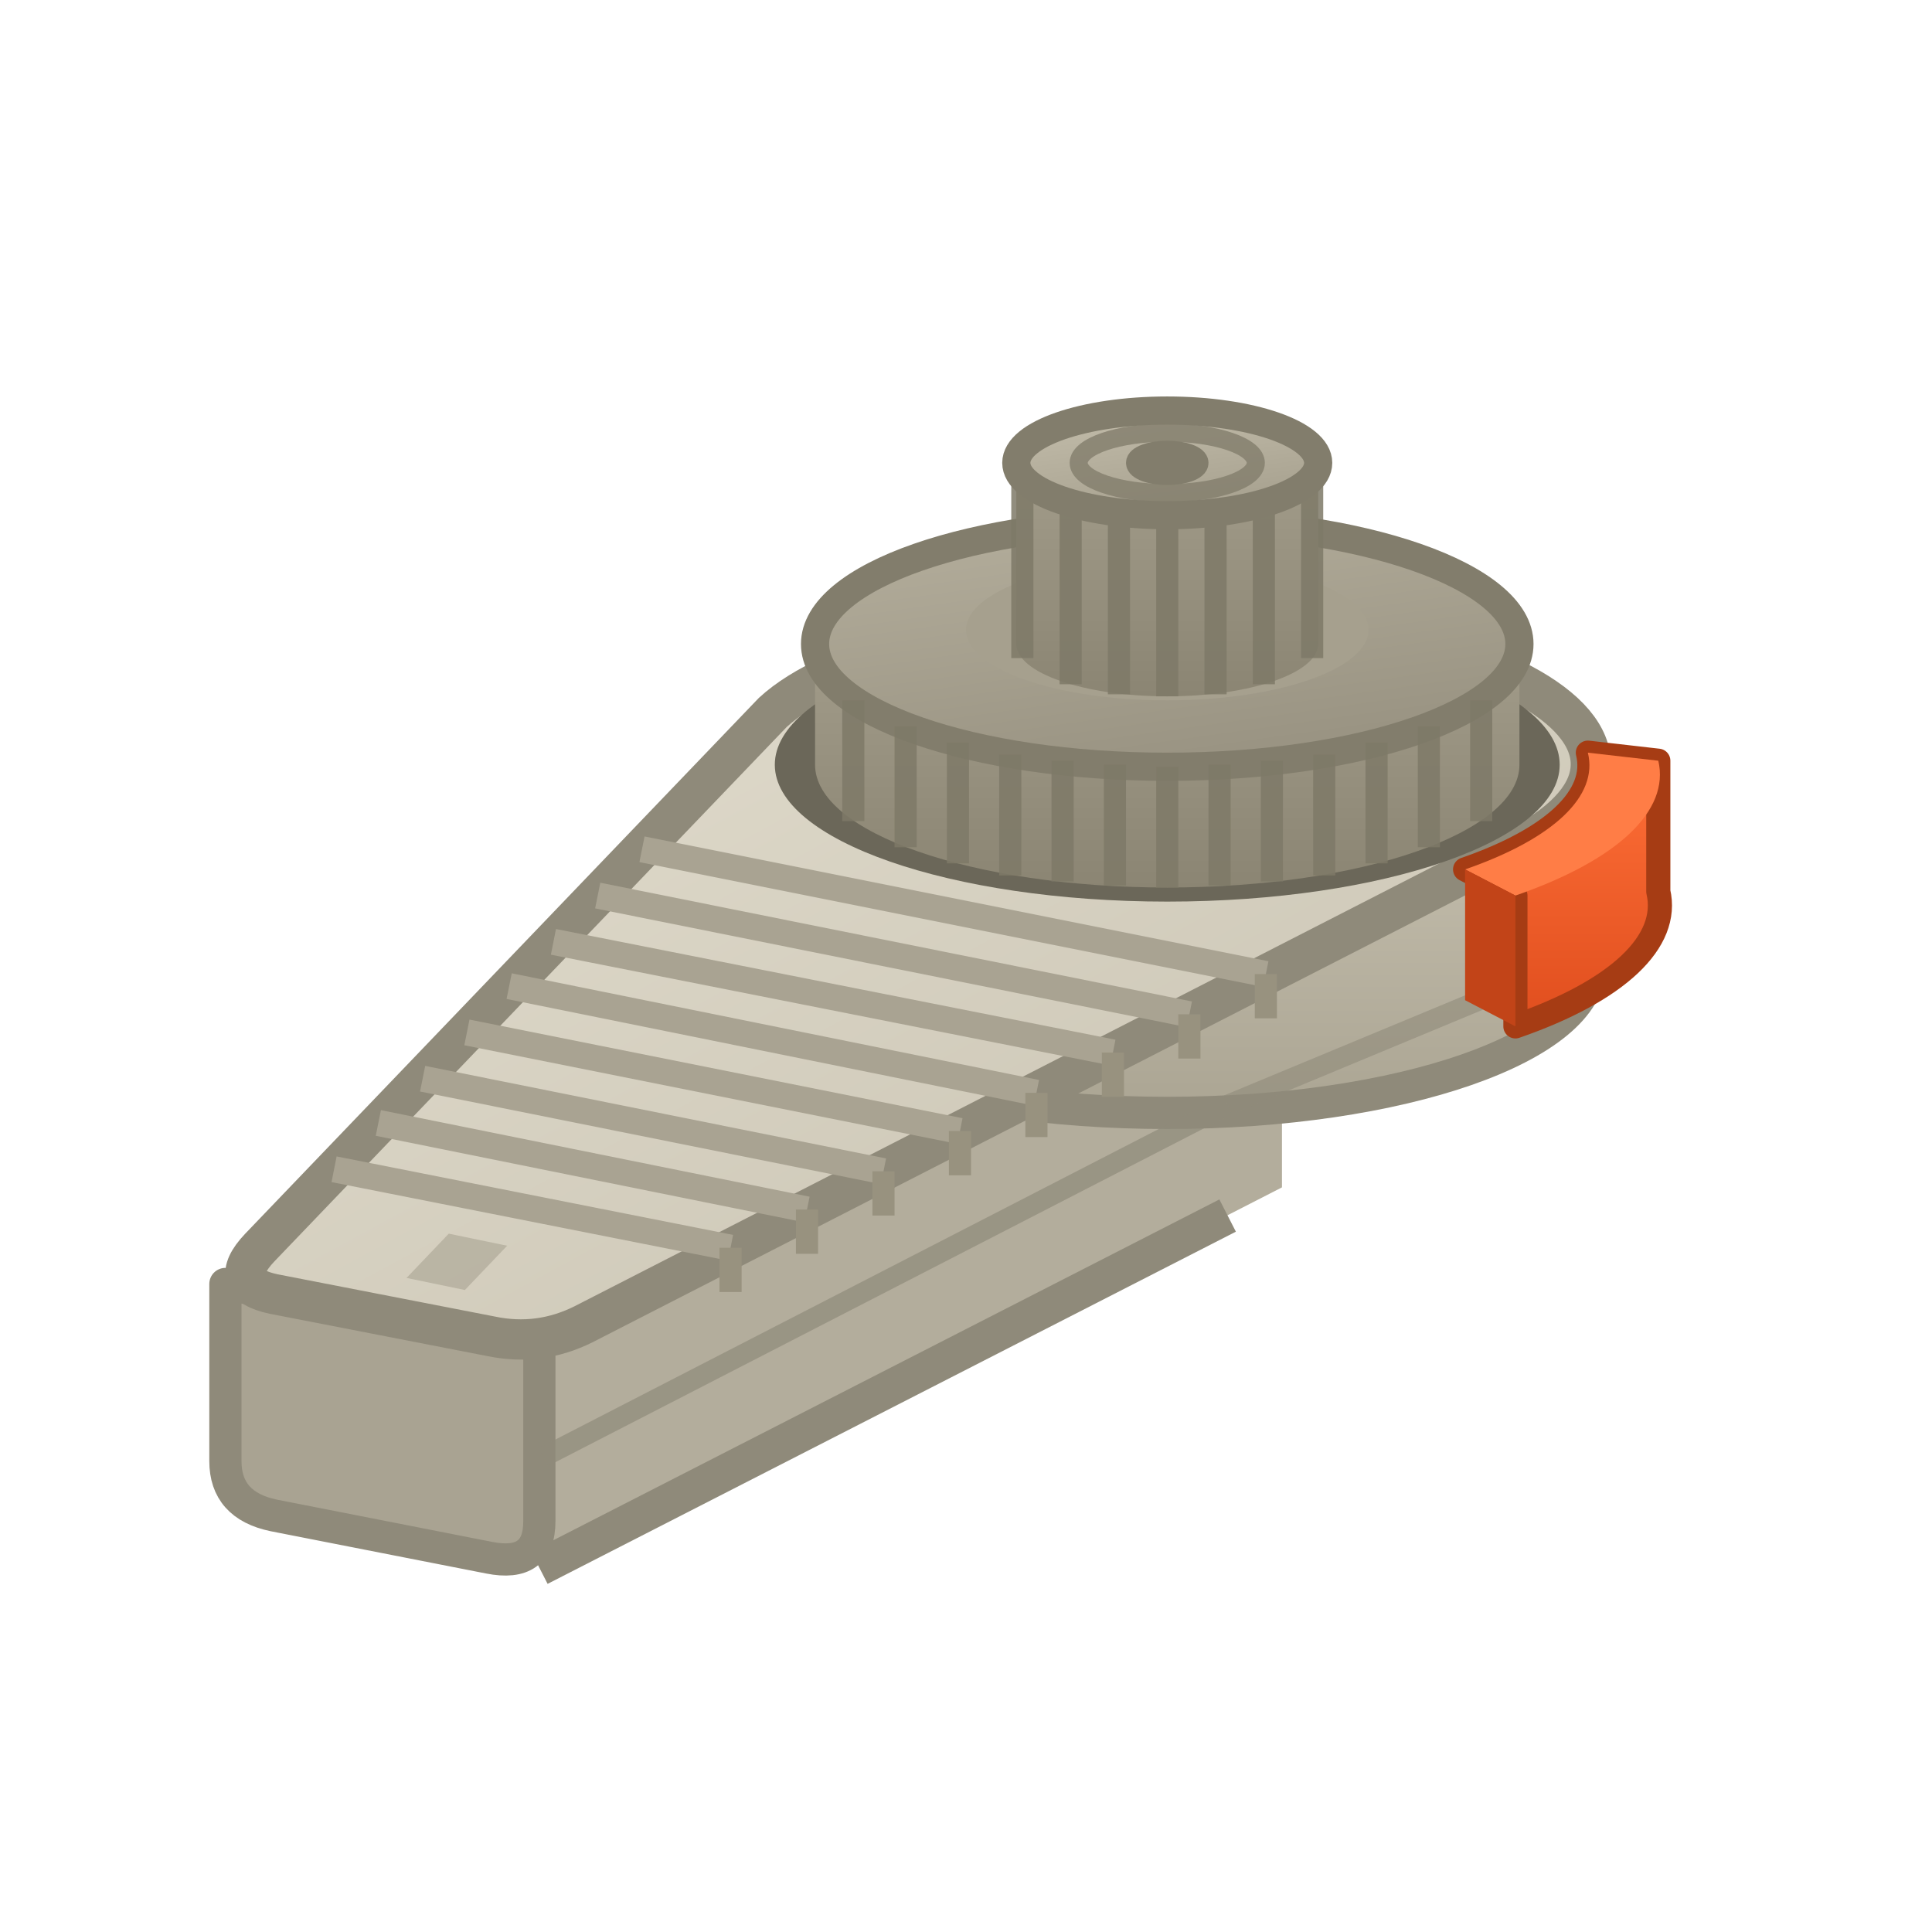
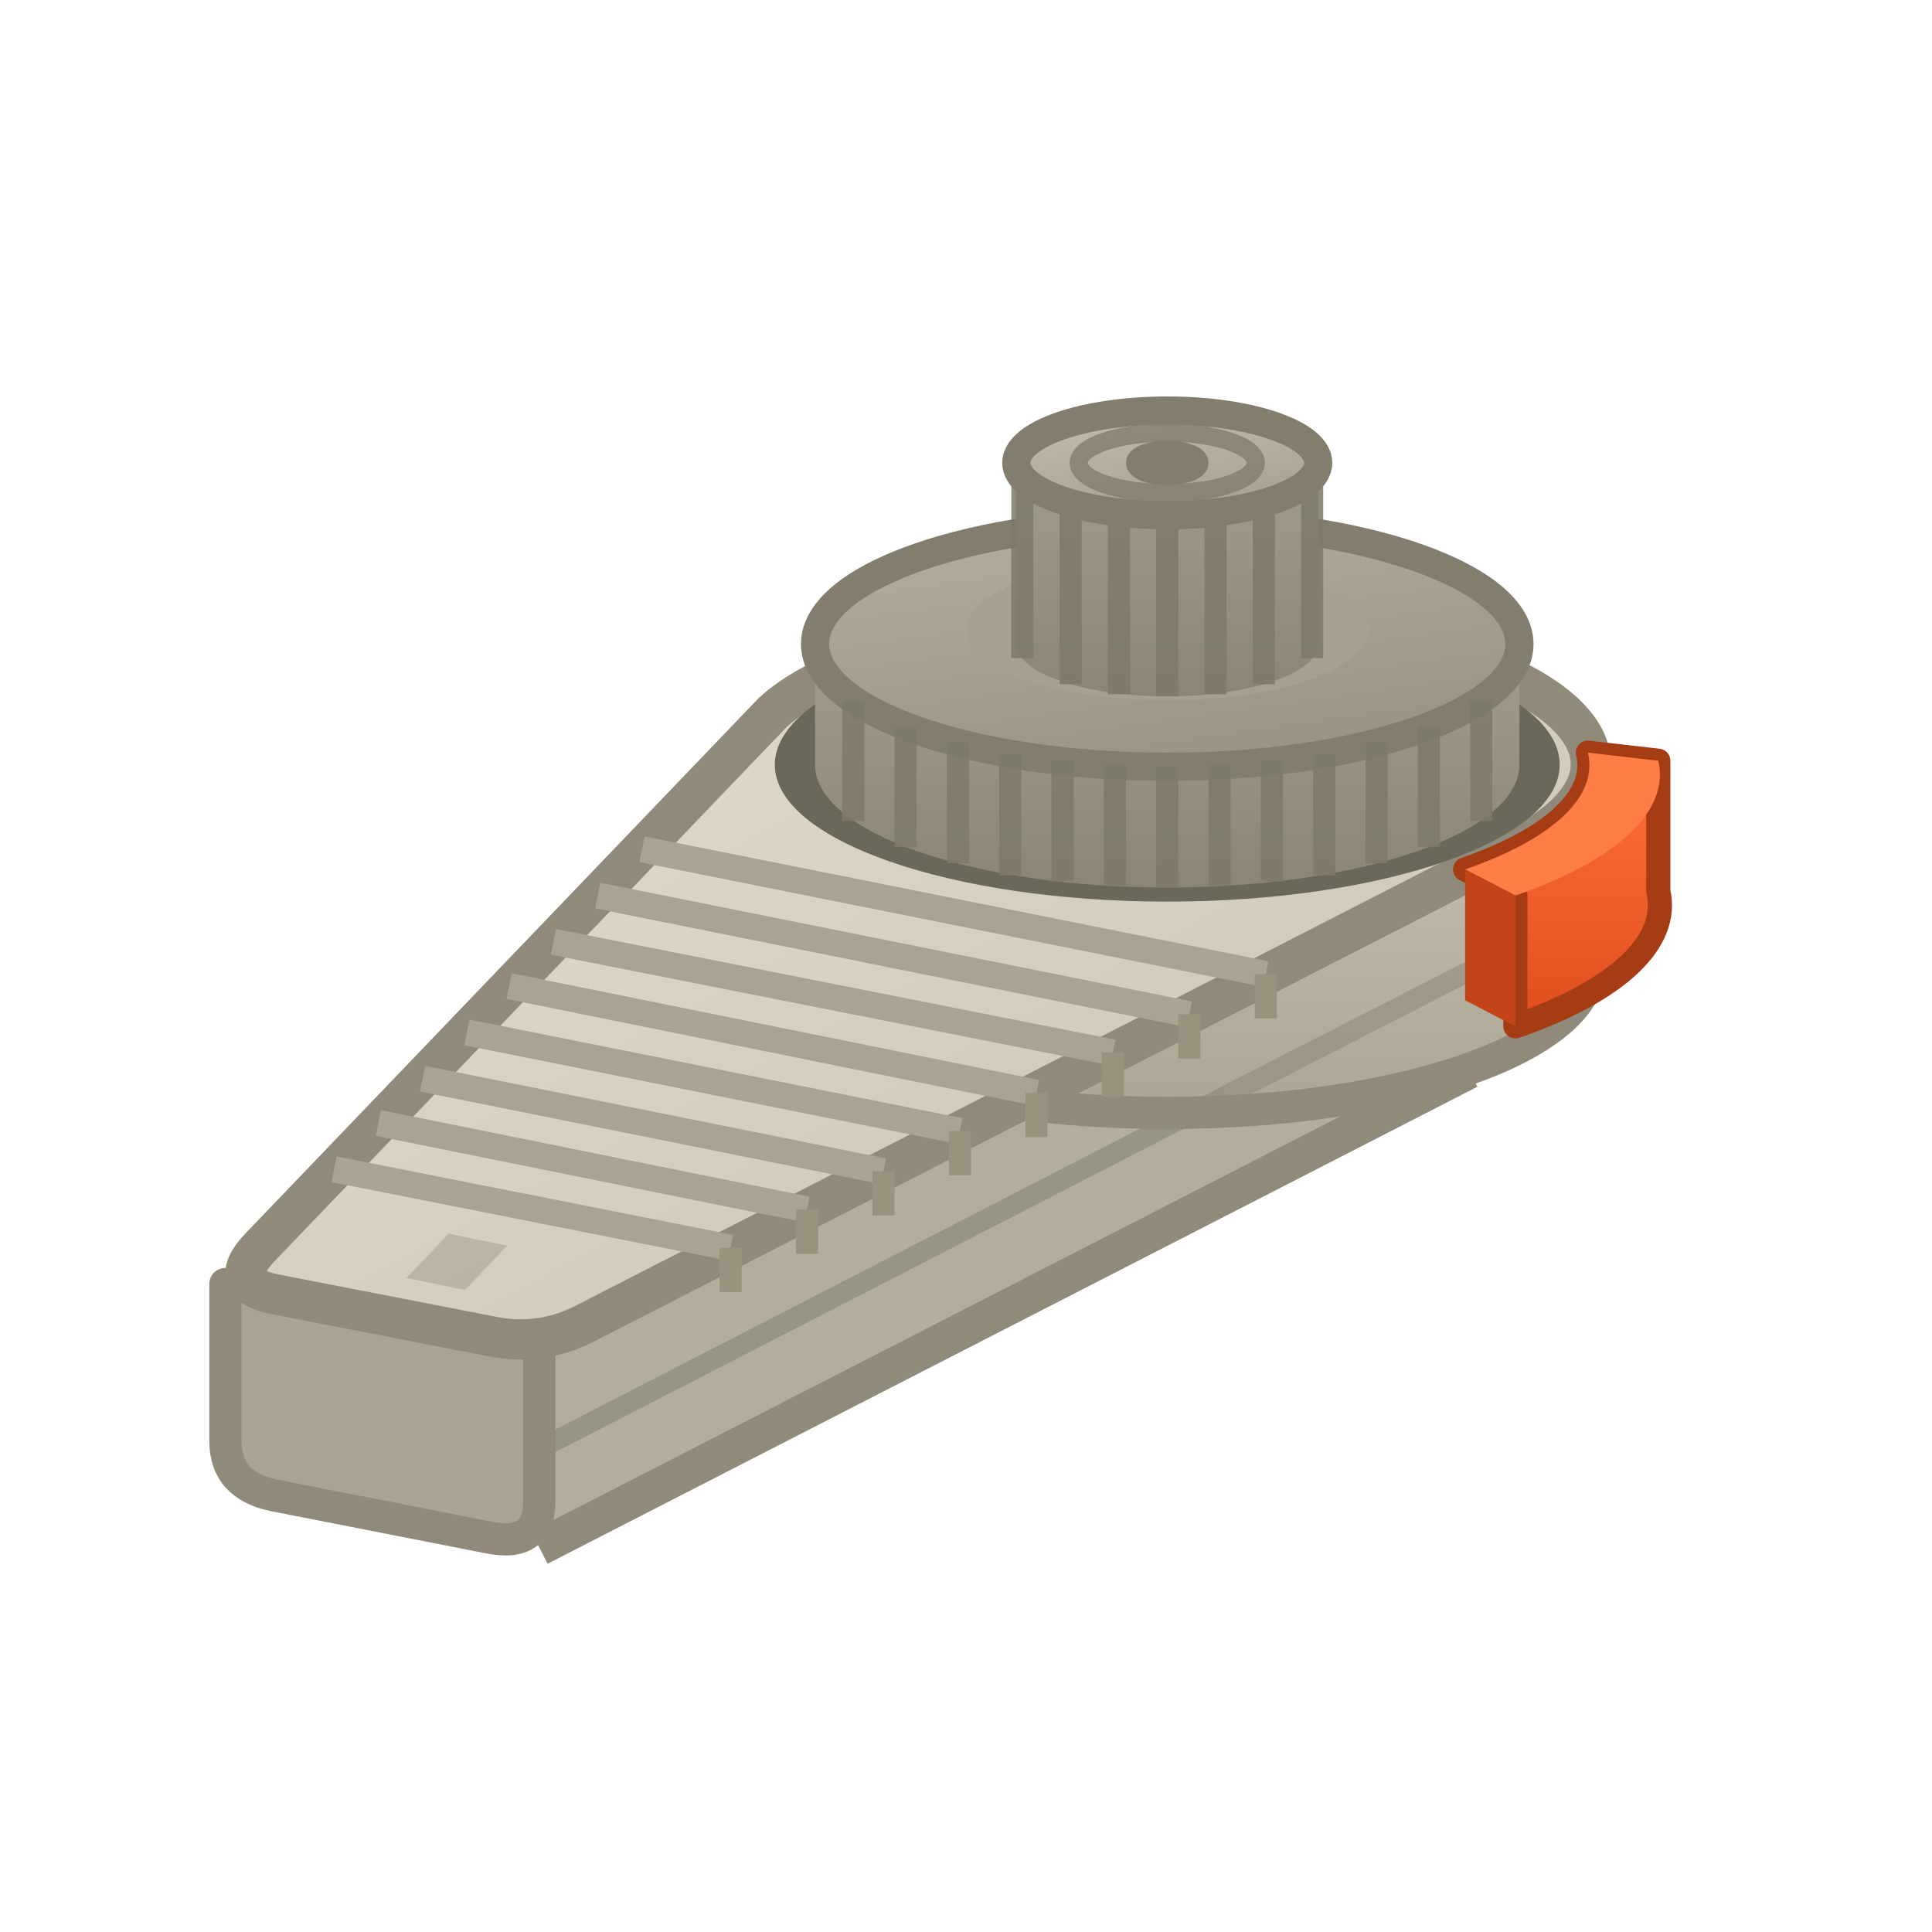
<svg xmlns="http://www.w3.org/2000/svg" viewBox="0 0 96 96" width="96" height="96">
  <defs>
    <linearGradient id="pBody" x1="0" y1="0" x2="1" y2="1">
      <stop offset="0" stop-color="#E4DFD0" />
      <stop offset="1" stop-color="#C6C0AF" />
    </linearGradient>
    <linearGradient id="pWall" x1="0" y1="0" x2="0" y2="1">
      <stop offset="0" stop-color="#C8C2B1" />
      <stop offset="1" stop-color="#ABA593" />
    </linearGradient>
    <linearGradient id="pDial" x1="0" y1="0" x2="0.4" y2="1">
      <stop offset="0" stop-color="#B5AF9D" />
      <stop offset="1" stop-color="#9A9483" />
    </linearGradient>
    <linearGradient id="pDialWall" x1="0" y1="0" x2="0" y2="1">
      <stop offset="0" stop-color="#A29C8A" />
      <stop offset="1" stop-color="#8B8573" />
    </linearGradient>
    <linearGradient id="pCap" x1="0" y1="0" x2="0.4" y2="1">
      <stop offset="0" stop-color="#C4BEAC" />
      <stop offset="1" stop-color="#A8A290" />
    </linearGradient>
    <linearGradient id="pBtn" x1="0" y1="0" x2="0" y2="1">
      <stop offset="0" stop-color="#FF7038" />
      <stop offset="1" stop-color="#E04E1E" />
    </linearGradient>
  </defs>
-   <polygon points="26.8,66.9 63.7,48.0 63.7,59.0 26.8,77.9" fill="#B3AD9C" />
-   <line x1="26.8" y1="77.9" x2="61" y2="60.4" stroke="#8F8A7A" stroke-width="1.8" />
-   <path d="M 11.2,63.8 L 26.8,66.9 L 26.8,75.6 Q 26.8,77.9 24.3,77.4 L 13.6,75.3 Q 11.2,74.8 11.2,72.6 Z" fill="#A9A392" stroke="#8F8A7A" stroke-width="1.6" stroke-linejoin="round" />
+   <polygon points="26.8,66.9 74.3,42.6 74.3,52.6 26.8,76.9" fill="#B3AD9C" />
+   <line x1="26.8" y1="76.9" x2="73" y2="53.2" stroke="#8F8A7A" stroke-width="1.8" />
+   <path d="M 11.2,63.8 L 26.8,66.9 L 26.8,74.6 Q 26.8,76.9 24.3,76.4 L 13.6,74.3 Q 11.2,73.8 11.2,71.6 Z" fill="#A9A392" stroke="#8F8A7A" stroke-width="1.6" stroke-linejoin="round" />
  <path d="M 37,38 A 21 7.3 0 0 0 79,38 L 79,48 A 21 7.3 0 0 1 37,48 Z" fill="url(#pWall)" stroke="#8F8A7A" stroke-width="1.6" stroke-linejoin="round" />
  <path d="M 38.4,35.4 A 21 7.3 0 1 1 74.3,42.6 L 29.0,65.8 Q 26.8,66.9 24.4,66.4 L 13.6,64.3 Q 11.2,63.8 12.9,62.0 Z" fill="url(#pBody)" stroke="#8F8A7A" stroke-width="2" stroke-linejoin="round" />
  <g stroke="#A9A392" stroke-width="1.3">
    <line x1="16.6" y1="58.1" x2="36.3" y2="62.0" />
    <line x1="18.8" y1="55.8" x2="40.1" y2="60.1" />
    <line x1="21.0" y1="53.6" x2="43.9" y2="58.2" />
    <line x1="23.2" y1="51.3" x2="47.7" y2="56.2" />
    <line x1="25.3" y1="49.0" x2="51.5" y2="54.3" />
    <line x1="27.5" y1="46.8" x2="55.3" y2="52.3" />
    <line x1="29.7" y1="44.5" x2="59.1" y2="50.4" />
    <line x1="31.9" y1="42.2" x2="62.9" y2="48.4" />
  </g>
  <g stroke="#98927F" stroke-width="1.1">
    <line x1="36.3" y1="62.0" x2="36.3" y2="64.2" />
    <line x1="40.1" y1="60.1" x2="40.1" y2="62.3" />
    <line x1="43.9" y1="58.2" x2="43.9" y2="60.4" />
    <line x1="47.7" y1="56.2" x2="47.7" y2="58.4" />
    <line x1="51.5" y1="54.3" x2="51.5" y2="56.5" />
    <line x1="55.3" y1="52.3" x2="55.3" y2="54.5" />
    <line x1="59.1" y1="50.4" x2="59.1" y2="52.6" />
    <line x1="62.9" y1="48.4" x2="62.9" y2="50.6" />
  </g>
  <polygon points="20.2,63.5 23.1,64.1 25.2,61.9 22.3,61.3" fill="#A9A392" opacity="0.6" />
-   <line x1="27" y1="72.4" x2="61" y2="54.9" stroke="#8F8A7A" stroke-width="1" opacity="0.7" />
-   <line x1="61" y1="54.9" x2="74" y2="49.5" stroke="#8F8A7A" stroke-width="1" opacity="0.6" />
+   <line x1="27" y1="71.9" x2="61" y2="54.4" stroke="#8F8A7A" stroke-width="1" opacity="0.7" />
+   <line x1="61" y1="54.4" x2="73.5" y2="48.0" stroke="#8F8A7A" stroke-width="1" opacity="0.6" />
  <ellipse cx="58" cy="38" rx="19.5" ry="6.8" fill="#6B6759" />
  <path d="M 40.5,32 A 17.5 6.1 0 0 0 75.5,32 L 75.5,38 A 17.5 6.1 0 0 1 40.5,38 Z" fill="url(#pDialWall)" />
  <ellipse cx="58" cy="32" rx="17.5" ry="6.1" fill="url(#pDial)" stroke="#827D6C" stroke-width="1.4" />
  <g stroke="#7E7967" stroke-width="1.1" opacity="0.85">
    <line x1="58" y1="38.1" x2="58" y2="44.1" />
    <line x1="60.6" y1="38.0" x2="60.6" y2="44.0" />
    <line x1="55.4" y1="38.0" x2="55.4" y2="44.0" />
    <line x1="63.2" y1="37.8" x2="63.2" y2="43.8" />
    <line x1="52.8" y1="37.8" x2="52.8" y2="43.8" />
    <line x1="65.8" y1="37.5" x2="65.8" y2="43.5" />
    <line x1="50.2" y1="37.5" x2="50.2" y2="43.5" />
    <line x1="68.4" y1="36.9" x2="68.4" y2="42.9" />
    <line x1="47.6" y1="36.9" x2="47.6" y2="42.9" />
    <line x1="71" y1="36.1" x2="71" y2="42.1" />
    <line x1="45" y1="36.1" x2="45" y2="42.1" />
    <line x1="73.6" y1="34.8" x2="73.6" y2="40.8" />
    <line x1="42.4" y1="34.8" x2="42.4" y2="40.8" />
  </g>
  <ellipse cx="58" cy="31.3" rx="10" ry="3.5" fill="#A6A08E" />
  <path d="M 50.5,23 A 7.5 2.6 0 0 0 65.5,23 L 65.5,32 A 7.5 2.6 0 0 1 50.5,32 Z" fill="url(#pDialWall)" />
  <g stroke="#7E7967" stroke-width="1.1" opacity="0.85">
    <line x1="58" y1="25.6" x2="58" y2="34.6" />
    <line x1="60.4" y1="25.5" x2="60.4" y2="34.5" />
    <line x1="55.6" y1="25.5" x2="55.6" y2="34.5" />
    <line x1="62.8" y1="25.0" x2="62.8" y2="34.0" />
    <line x1="53.2" y1="25.0" x2="53.2" y2="34.0" />
    <line x1="65.2" y1="23.7" x2="65.2" y2="32.7" />
    <line x1="50.8" y1="23.7" x2="50.8" y2="32.7" />
  </g>
  <ellipse cx="58" cy="23" rx="7.5" ry="2.6" fill="url(#pCap)" stroke="#827D6C" stroke-width="1.4" />
  <ellipse cx="58" cy="23" rx="4.4" ry="1.5" fill="none" stroke="#827D6C" stroke-width="0.9" opacity="0.8" />
  <ellipse cx="58" cy="23" rx="1.5" ry="0.55" fill="none" stroke="#827D6C" stroke-width="1.1" />
  <path d="M 78.9,37.4 A 21 7.3 0 0 1 72.8,43.2 L 75.3,44.5 L 75.3,51.0 A 24.5 8.5 0 0 0 82.4,44.3 L 82.4,37.8 Z" fill="url(#pBtn)" stroke="#A63C14" stroke-width="1.2" stroke-linejoin="round" />
  <path d="M 78.9,37.4 A 21 7.3 0 0 1 72.8,43.2 L 75.3,44.5 A 24.5 8.5 0 0 0 82.4,37.8 Z" fill="#FF7D46" />
  <path d="M 72.8,43.2 L 75.3,44.5 L 75.3,51.0 L 72.8,49.7 Z" fill="#C24418" />
</svg>
